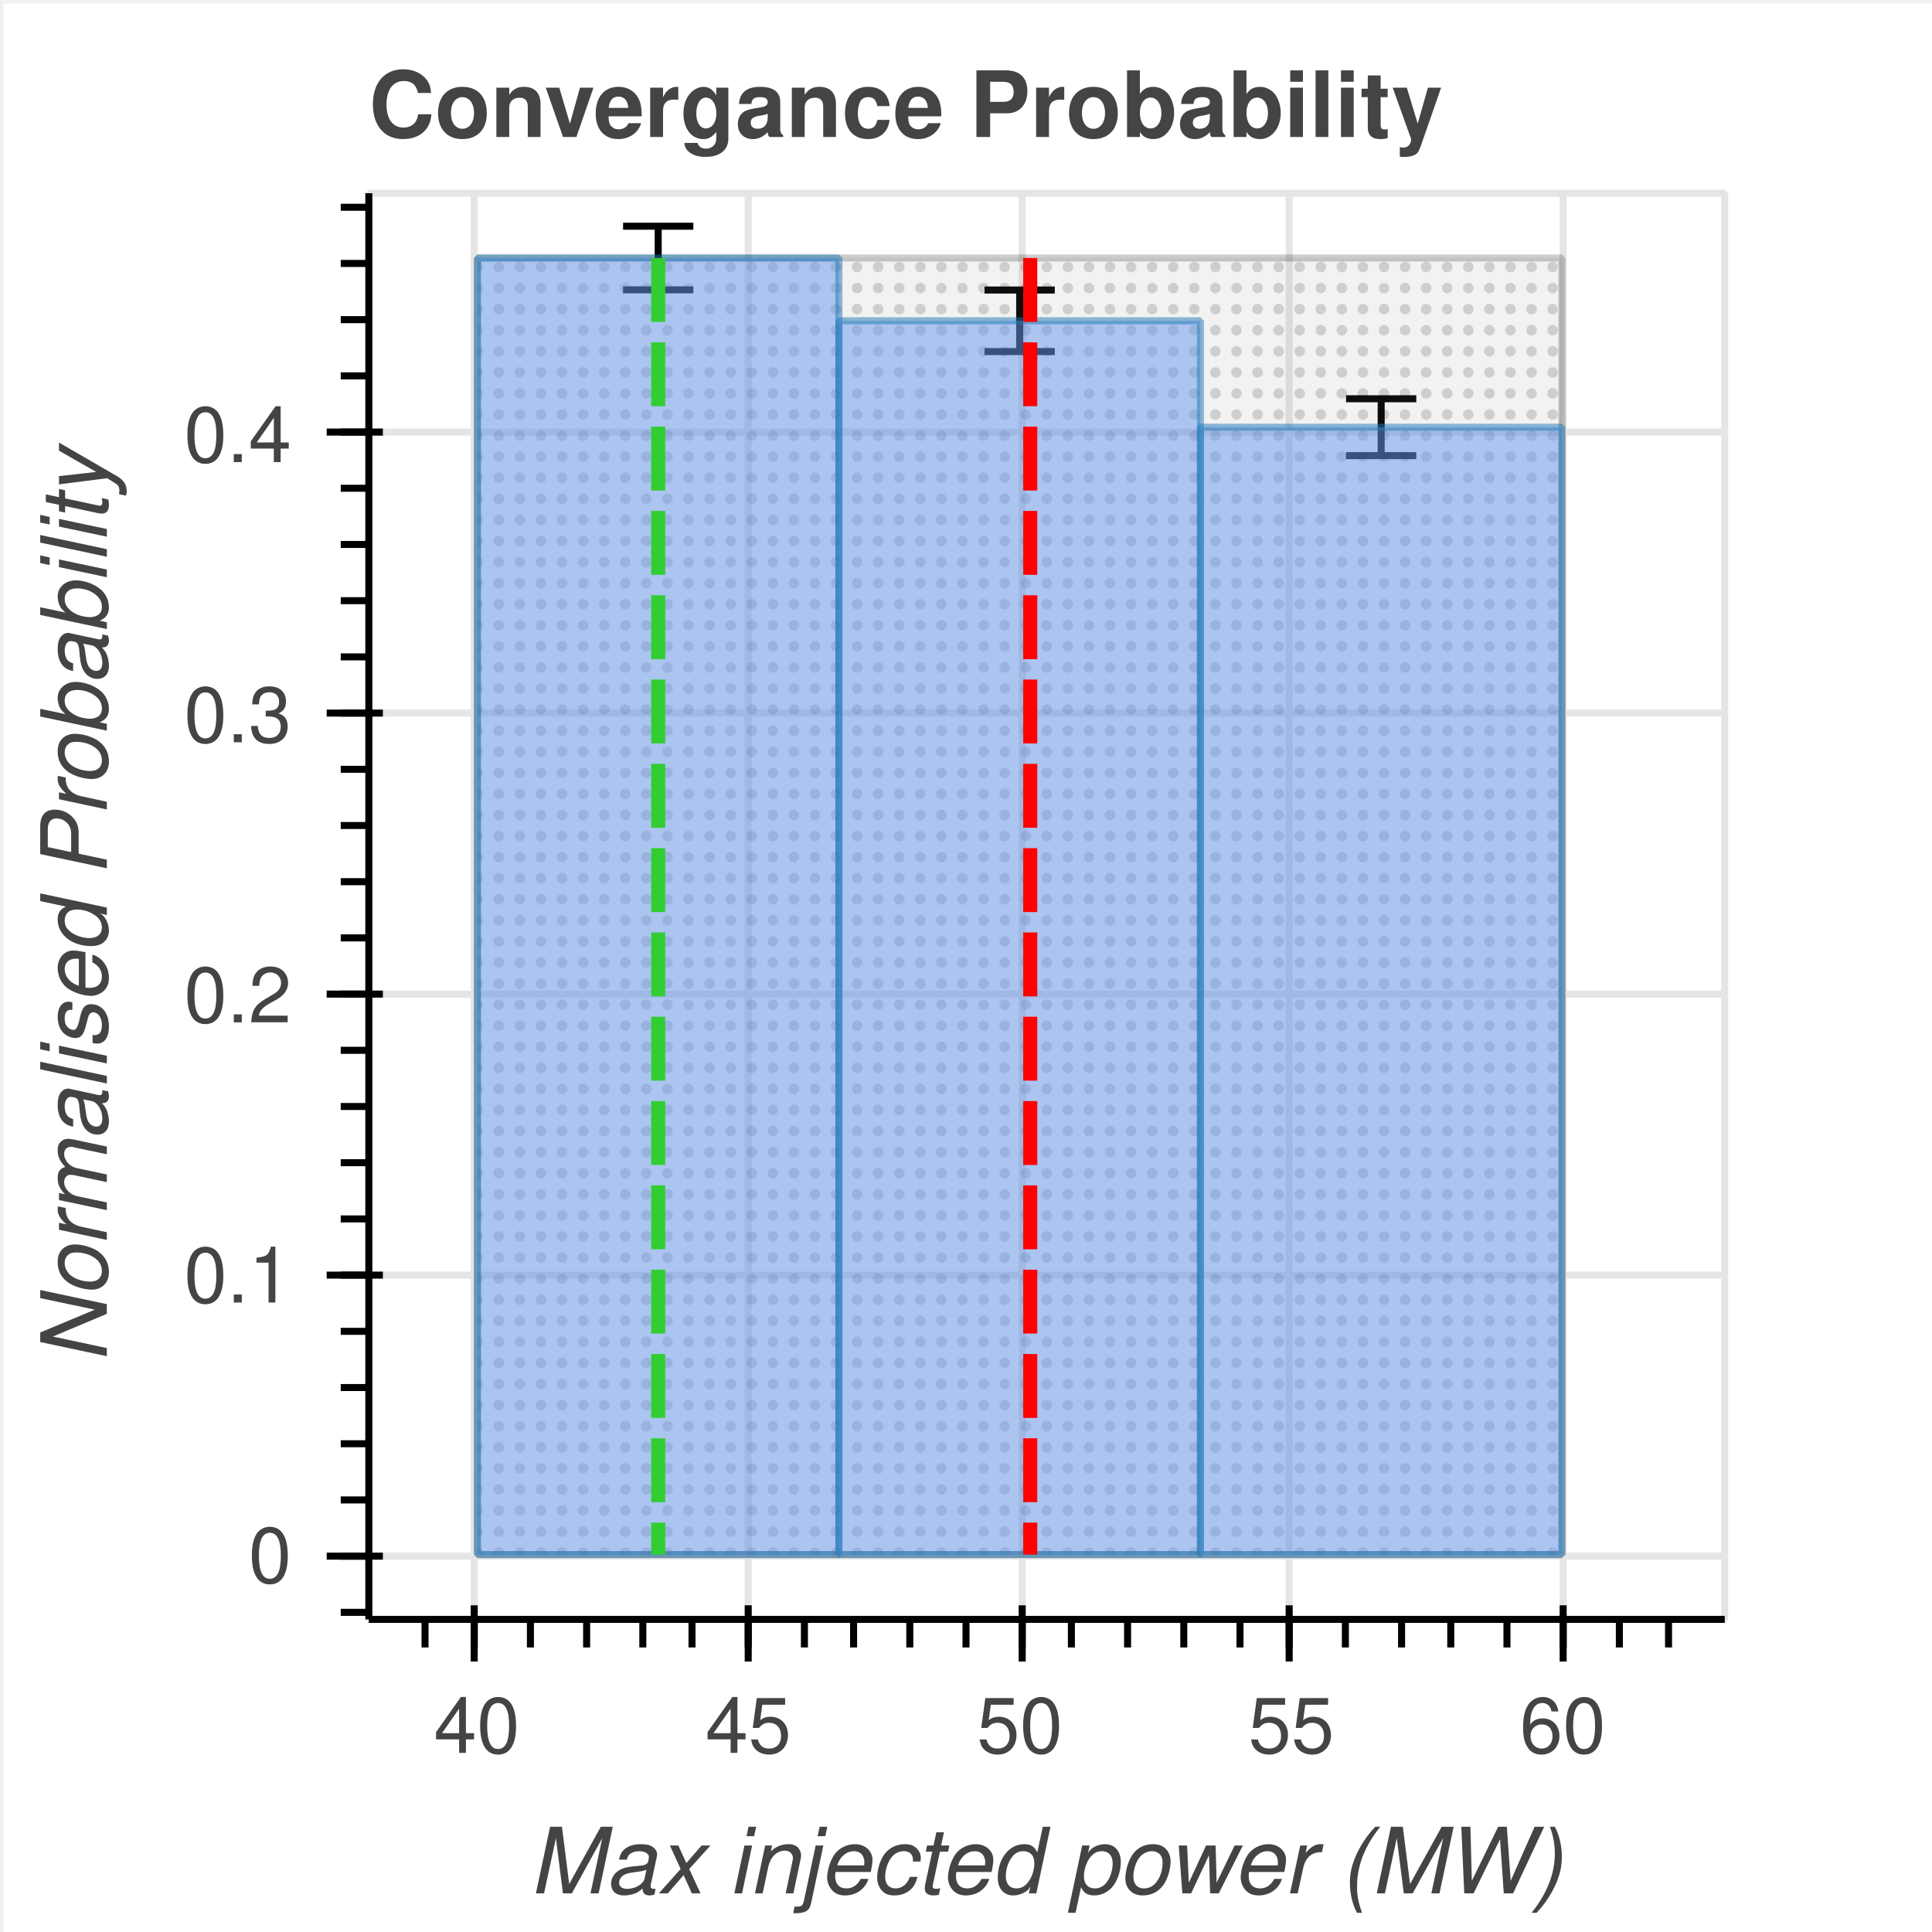
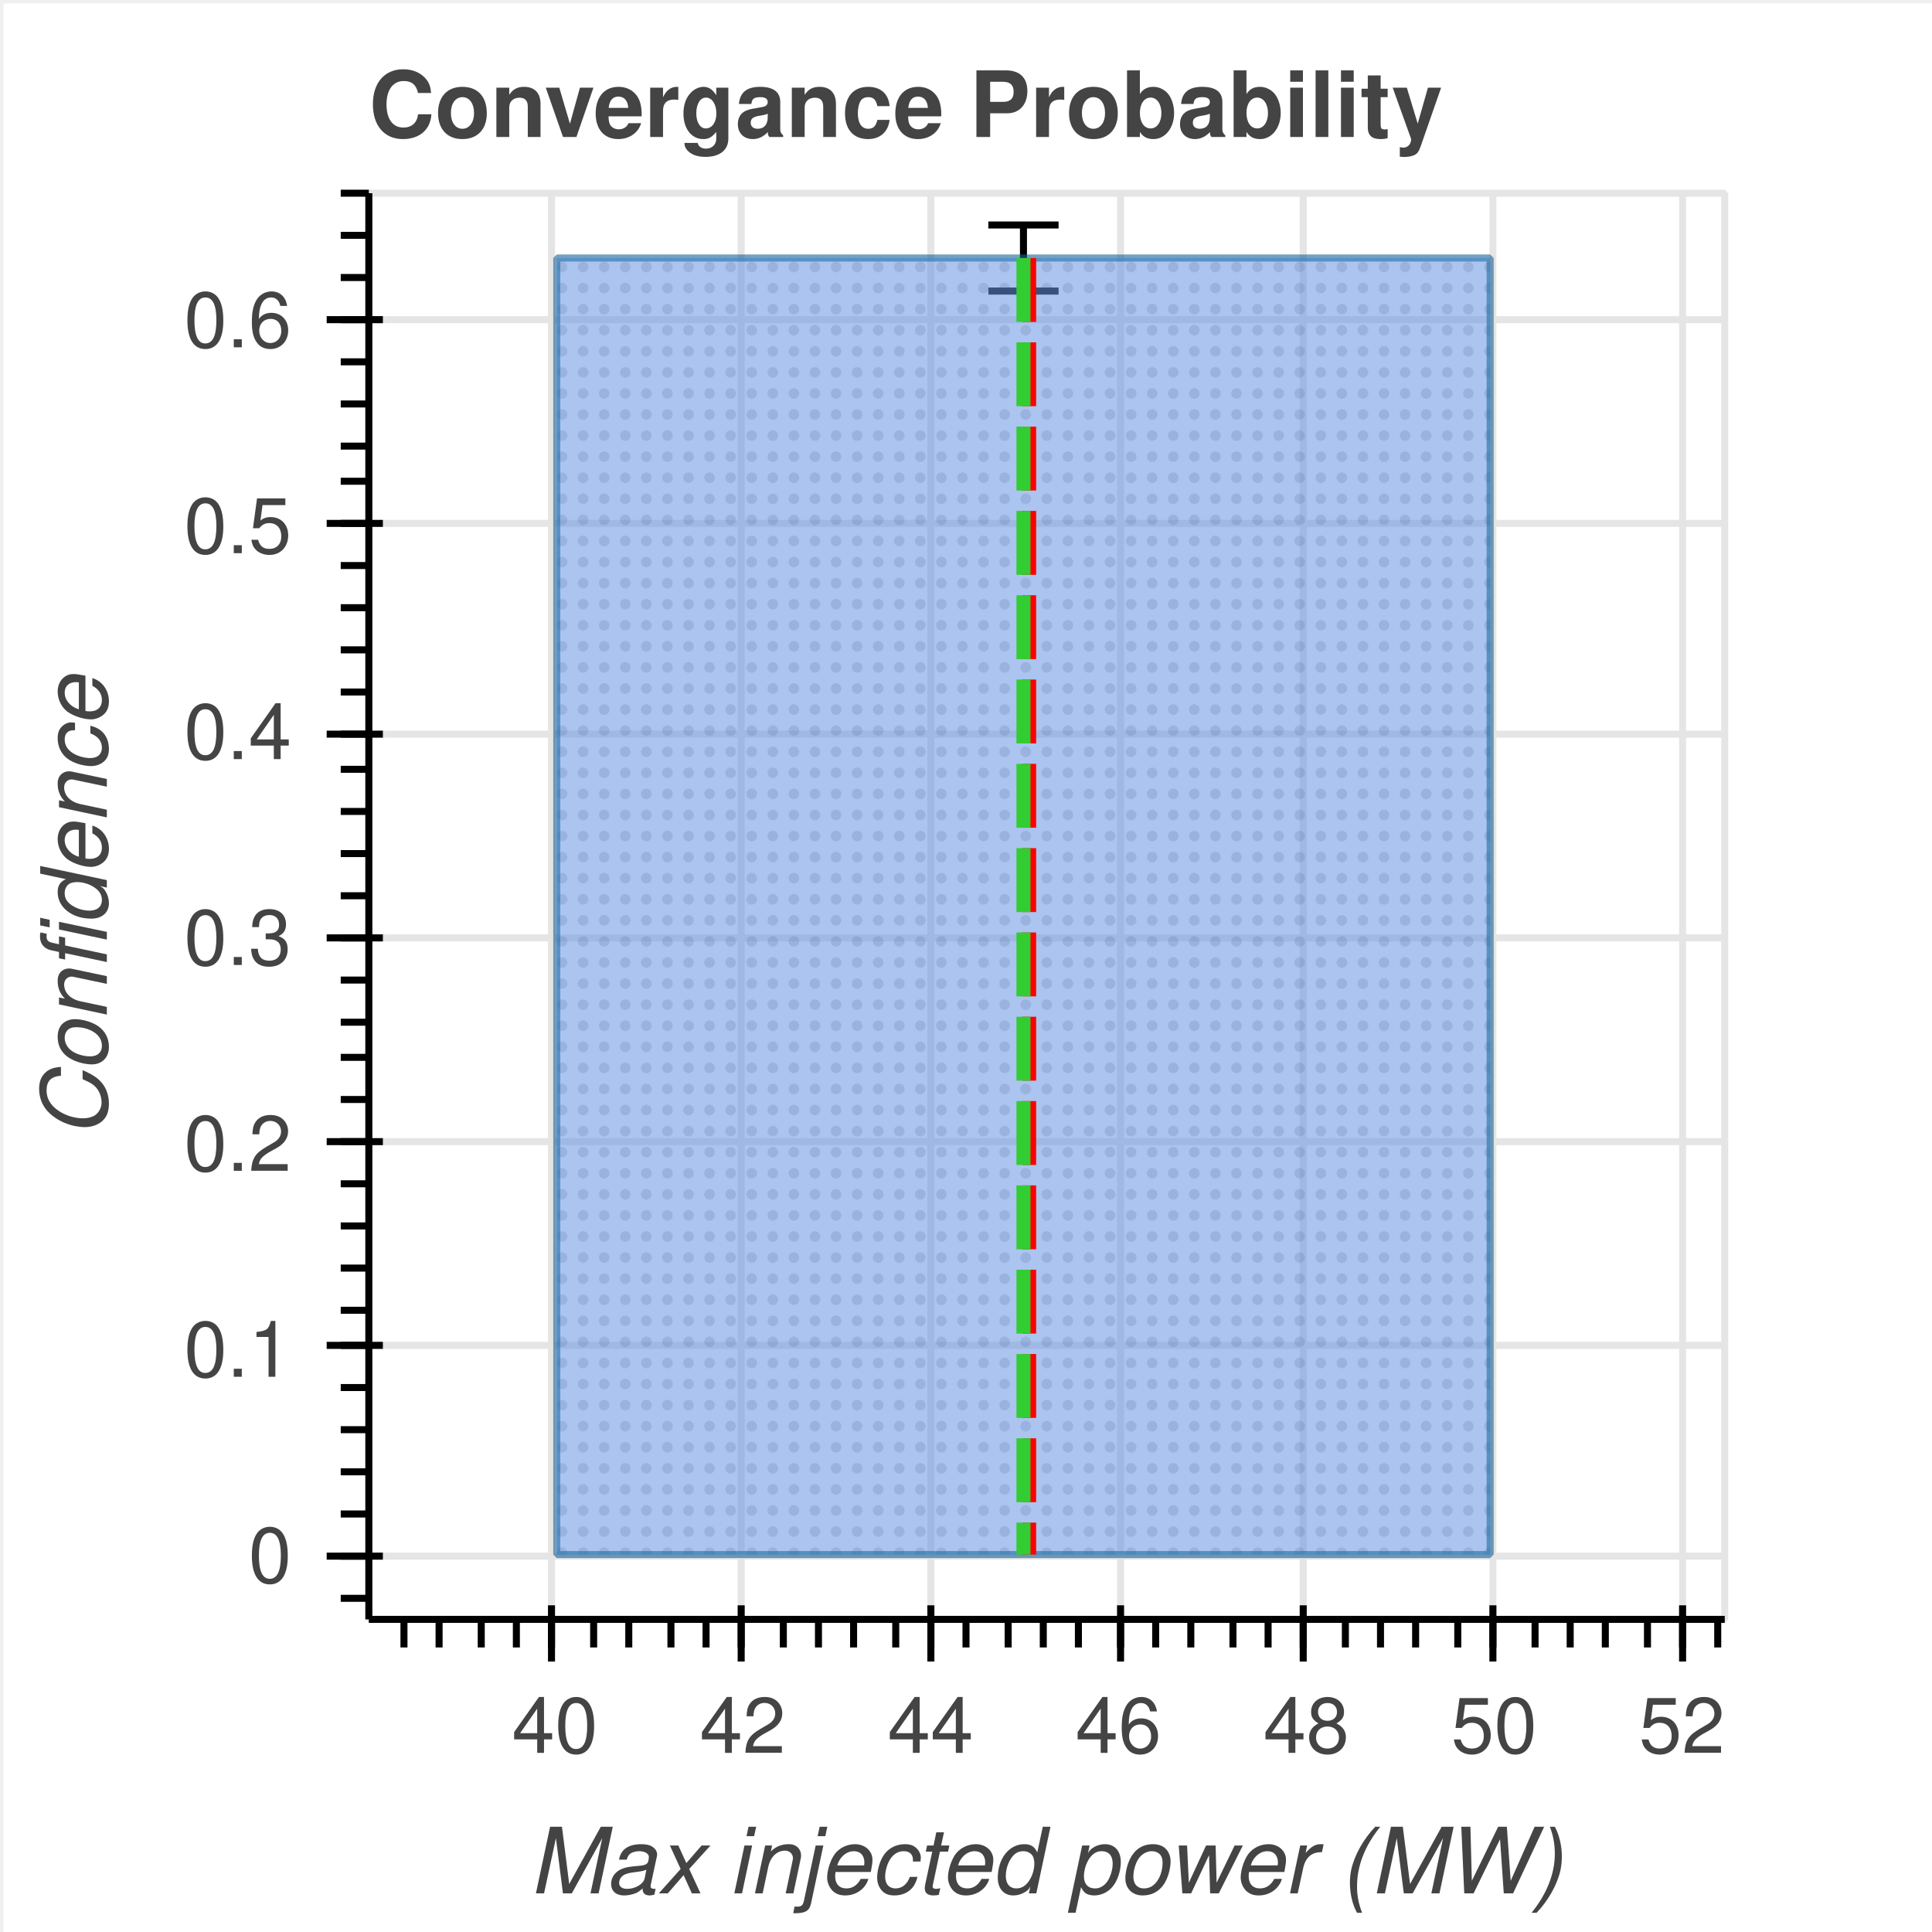
<svg xmlns="http://www.w3.org/2000/svg" version="1.1" width="275" height="275">
  <defs>
-     <clipPath id="JTsRKXRvcEJy">
+     <clipPath id="ZxBedHvTnndy">
      <path fill="none" stroke="none" d="M 52.5 27.5 L 245.5 27.5 L 245.5 230.5 L 52.5 230.5 L 52.5 27.5 Z" />
    </clipPath>
-     <clipPath id="DnUFAdSbgSEp">
+     <clipPath id="EftXaNURzCKk">
      <path fill="none" stroke="none" d="M 52.5 27.5 L 245.5 27.5 L 245.5 230.5 L 52.5 230.5 L 52.5 27.5 Z" />
    </clipPath>
-     <clipPath id="XreroeqPTNQt">
+     <clipPath id="kfaTZTdJOfGi">
      <path fill="none" stroke="none" d="M 52.5 27.5 L 245.5 27.5 L 245.5 230.5 L 52.5 230.5 L 52.5 27.5 Z" />
    </clipPath>
-     <clipPath id="rrDPANnbPRvE">
+     <clipPath id="BRoCsPESQlfi">
      <path fill="none" stroke="none" d="M 52.5 27.5 L 245.5 27.5 L 245.5 230.5 L 52.5 230.5 L 52.5 27.5 Z" />
    </clipPath>
-     <pattern id="FLIptoSaIvfl" width="3" height="3" patternUnits="userSpaceOnUse">
+     <pattern id="oTaAlEGuDEBa" width="3" height="3" patternUnits="userSpaceOnUse">
      <path fill="rgb(0,0,0)" stroke="none" paint-order="stroke" d="M 2.75 2 A 0.75 0.75 0 0 0 1.25 2 A 0.75 0.75 0 0 0 2.75 2" fill-opacity="0.149" />
    </pattern>
-     <clipPath id="dobmOWSZDIGr">
+     <clipPath id="QzzybCLcAPTZ">
      <path fill="none" stroke="none" d="M 52.5 27.5 L 245.5 27.5 L 245.5 230.5 L 52.5 230.5 L 52.5 27.5 Z" />
    </clipPath>
-     <clipPath id="udwhCQpMercN">
+     <clipPath id="kwGzCAVDsSaO">
      <path fill="none" stroke="none" d="M 52.5 27.5 L 245.5 27.5 L 245.5 230.5 L 52.5 230.5 L 52.5 27.5 Z" />
    </clipPath>
-     <clipPath id="JwzyCytGdUSx">
+     <clipPath id="WBuUiZbPpseJ">
      <path fill="none" stroke="none" d="M 52.5 27.5 L 245.5 27.5 L 245.5 230.5 L 52.5 230.5 L 52.5 27.5 Z" />
    </clipPath>
-     <clipPath id="ZDENmIsyxBua">
+     <clipPath id="rFdJxeGlnlxT">
      <path fill="none" stroke="none" d="M 52.5 27.5 L 245.5 27.5 L 245.5 230.5 L 52.5 230.5 L 52.5 27.5 Z" />
    </clipPath>
  </defs>
  <path fill="rgb(255,255,255)" stroke="none" paint-order="stroke" d="M 0.5 0.5 L 275.5 0.5 L 275.5 275.5 L 0.5 275.5 L 0.5 0.5 Z" fill-opacity="1" />
  <rect fill="#FFFFFF" stroke="none" x="52" y="27" width="193" height="203" transform="matrix(1, 0, 0, 1, 0.5, 0.5)" />
  <path fill="rgb(255,255,255)" stroke="none" paint-order="stroke" d="M 52.5 27.5 L 245.5 27.5 L 245.5 230.5 L 52.5 230.5 L 52.5 27.5 Z" fill-opacity="1" />
  <path fill="none" stroke="rgb(229,229,229)" paint-order="fill" d="M 52.5 27.5 L 245.5 27.5 L 245.5 230.5 L 52.5 230.5 L 52.5 27.5 Z" stroke-opacity="1" stroke-linejoin="bevel" stroke-miterlimit="10" />
-   <path fill="none" stroke="rgb(229,229,229)" paint-order="fill" d="M 67.5 230.5 L 67.5 27.5 M 106.5 230.5 L 106.5 27.5 M 145.5 230.5 L 145.5 27.5 M 183.5 230.5 L 183.5 27.5 M 222.5 230.5 L 222.5 27.5" stroke-opacity="1" stroke-linejoin="bevel" stroke-miterlimit="10" clip-path="url(#JTsRKXRvcEJy)" />
-   <path fill="none" stroke="rgb(229,229,229)" paint-order="fill" d="M 52.5 221.5 L 245.5 221.5 M 52.5 181.5 L 245.5 181.5 M 52.5 141.5 L 245.5 141.5 M 52.5 101.5 L 245.5 101.5 M 52.5 61.5 L 245.5 61.5" stroke-opacity="1" stroke-linejoin="bevel" stroke-miterlimit="10" clip-path="url(#DnUFAdSbgSEp)" />
-   <path fill="none" stroke="rgb(0,0,0)" paint-order="fill" d="M 93.688 32.2 L 93.688 41.255" stroke-opacity="1" stroke-linejoin="bevel" stroke-miterlimit="10" clip-path="url(#XreroeqPTNQt)" />
-   <path fill="none" stroke="rgb(0,0,0)" paint-order="fill" d="M 145.141 41.282 L 145.141 50.041" stroke-opacity="1" stroke-linejoin="bevel" stroke-miterlimit="10" clip-path="url(#XreroeqPTNQt)" />
-   <path fill="none" stroke="rgb(0,0,0)" paint-order="fill" d="M 196.594 56.762 L 196.594 64.858" stroke-opacity="1" stroke-linejoin="bevel" stroke-miterlimit="10" clip-path="url(#XreroeqPTNQt)" />
-   <path fill="none" stroke="rgb(0,0,0)" paint-order="fill" d="M 88.688 32.2 L 98.688 32.2" stroke-opacity="1" stroke-linejoin="bevel" stroke-miterlimit="10" clip-path="url(#XreroeqPTNQt)" />
-   <path fill="none" stroke="rgb(0,0,0)" paint-order="fill" d="M 140.141 41.282 L 150.141 41.282" stroke-opacity="1" stroke-linejoin="bevel" stroke-miterlimit="10" clip-path="url(#XreroeqPTNQt)" />
-   <path fill="none" stroke="rgb(0,0,0)" paint-order="fill" d="M 191.594 56.762 L 201.594 56.762" stroke-opacity="1" stroke-linejoin="bevel" stroke-miterlimit="10" clip-path="url(#XreroeqPTNQt)" />
-   <path fill="none" stroke="rgb(0,0,0)" paint-order="fill" d="M 98.688 41.255 L 88.688 41.255" stroke-opacity="1" stroke-linejoin="bevel" stroke-miterlimit="10" clip-path="url(#XreroeqPTNQt)" />
-   <path fill="none" stroke="rgb(0,0,0)" paint-order="fill" d="M 150.141 50.041 L 140.141 50.041" stroke-opacity="1" stroke-linejoin="bevel" stroke-miterlimit="10" clip-path="url(#XreroeqPTNQt)" />
-   <path fill="none" stroke="rgb(0,0,0)" paint-order="fill" d="M 201.594 64.858 L 191.594 64.858" stroke-opacity="1" stroke-linejoin="bevel" stroke-miterlimit="10" clip-path="url(#XreroeqPTNQt)" />
-   <path fill="rgb(128,128,128)" stroke="none" paint-order="stroke" d="M 67.962 36.727 L 222.321 36.727 L 222.321 221.273 L 67.962 221.273 L 67.962 36.727 Z" fill-opacity="0.102" clip-path="url(#rrDPANnbPRvE)" />
-   <path fill="url(#FLIptoSaIvfl)" stroke="rgb(0,0,0)" paint-order="fill" d="M 67.962 36.727 L 222.321 36.727 L 222.321 221.273 L 67.962 221.273 L 67.962 36.727 Z" clip-path="url(#rrDPANnbPRvE)" stroke-opacity="0.2" stroke-linejoin="bevel" stroke-miterlimit="10" />
-   <path fill="rgb(100,149,237)" stroke="rgb(31,119,180)" paint-order="fill" d="M 67.962 36.727 L 119.415 36.727 L 119.415 221.273 L 67.962 221.273 L 67.962 36.727 Z" fill-opacity="0.502" clip-path="url(#dobmOWSZDIGr)" stroke-opacity="0.502" stroke-linejoin="bevel" stroke-miterlimit="10" />
-   <path fill="rgb(100,149,237)" stroke="rgb(31,119,180)" paint-order="fill" d="M 119.415 45.662 L 170.868 45.662 L 170.868 221.273 L 119.415 221.273 L 119.415 45.662 Z" fill-opacity="0.502" clip-path="url(#dobmOWSZDIGr)" stroke-opacity="0.502" stroke-linejoin="bevel" stroke-miterlimit="10" />
-   <path fill="rgb(100,149,237)" stroke="rgb(31,119,180)" paint-order="fill" d="M 170.868 60.81 L 222.321 60.81 L 222.321 221.273 L 170.868 221.273 L 170.868 60.81 Z" fill-opacity="0.502" clip-path="url(#dobmOWSZDIGr)" stroke-opacity="0.502" stroke-linejoin="bevel" stroke-miterlimit="10" />
+   <path fill="none" stroke="rgb(229,229,229)" paint-order="fill" d="M 78.5 230.5 L 78.5 27.5 M 105.5 230.5 L 105.5 27.5 M 132.5 230.5 L 132.5 27.5 M 159.5 230.5 L 159.5 27.5 M 185.5 230.5 L 185.5 27.5 M 212.5 230.5 L 212.5 27.5 M 239.5 230.5 L 239.5 27.5" stroke-opacity="1" stroke-linejoin="bevel" stroke-miterlimit="10" clip-path="url(#ZxBedHvTnndy)" />
+   <path fill="none" stroke="rgb(229,229,229)" paint-order="fill" d="M 52.5 221.5 L 245.5 221.5 M 52.5 191.5 L 245.5 191.5 M 52.5 162.5 L 245.5 162.5 M 52.5 133.5 L 245.5 133.5 M 52.5 104.5 L 245.5 104.5 M 52.5 74.5 L 245.5 74.5 M 52.5 45.5 L 245.5 45.5" stroke-opacity="1" stroke-linejoin="bevel" stroke-miterlimit="10" clip-path="url(#EftXaNURzCKk)" />
+   <path fill="none" stroke="rgb(0,0,0)" paint-order="fill" d="M 145.679 32.025 L 145.679 41.43" stroke-opacity="1" stroke-linejoin="bevel" stroke-miterlimit="10" clip-path="url(#kfaTZTdJOfGi)" />
+   <path fill="none" stroke="rgb(0,0,0)" paint-order="fill" d="M 140.679 32.025 L 150.679 32.025" stroke-opacity="1" stroke-linejoin="bevel" stroke-miterlimit="10" clip-path="url(#kfaTZTdJOfGi)" />
+   <path fill="none" stroke="rgb(0,0,0)" paint-order="fill" d="M 150.679 41.43 L 140.679 41.43" stroke-opacity="1" stroke-linejoin="bevel" stroke-miterlimit="10" clip-path="url(#kfaTZTdJOfGi)" />
+   <path fill="rgb(128,128,128)" stroke="none" paint-order="stroke" d="M 79.249 36.727 L 212.108 36.727 L 212.108 221.273 L 79.249 221.273 L 79.249 36.727 Z" fill-opacity="0.102" clip-path="url(#BRoCsPESQlfi)" />
+   <path fill="url(#oTaAlEGuDEBa)" stroke="rgb(0,0,0)" paint-order="fill" d="M 79.249 36.727 L 212.108 36.727 L 212.108 221.273 L 79.249 221.273 L 79.249 36.727 Z" clip-path="url(#BRoCsPESQlfi)" stroke-opacity="0.2" stroke-linejoin="bevel" stroke-miterlimit="10" />
+   <path fill="rgb(100,149,237)" stroke="rgb(31,119,180)" paint-order="fill" d="M 79.249 36.727 L 212.108 36.727 L 212.108 221.273 L 79.249 221.273 L 79.249 36.727 Z" fill-opacity="0.502" clip-path="url(#QzzybCLcAPTZ)" stroke-opacity="0.502" stroke-linejoin="bevel" stroke-miterlimit="10" />
  <path fill="none" stroke="rgb(0,0,0)" paint-order="fill" d="M 52.5 230.5 L 245.5 230.5" stroke-opacity="1" stroke-linejoin="bevel" stroke-miterlimit="10" />
-   <path fill="none" stroke="rgb(0,0,0)" paint-order="fill" d="M 67.5 236.5 L 67.5 228.5 M 106.5 236.5 L 106.5 228.5 M 145.5 236.5 L 145.5 228.5 M 183.5 236.5 L 183.5 228.5 M 222.5 236.5 L 222.5 228.5" stroke-opacity="1" stroke-linejoin="bevel" stroke-miterlimit="10" />
-   <path fill="none" stroke="rgb(0,0,0)" paint-order="fill" d="M 60.5 234.5 L 60.5 230.5 M 67.5 234.5 L 67.5 230.5 M 75.5 234.5 L 75.5 230.5 M 83.5 234.5 L 83.5 230.5 M 91.5 234.5 L 91.5 230.5 M 98.5 234.5 L 98.5 230.5 M 106.5 234.5 L 106.5 230.5 M 114.5 234.5 L 114.5 230.5 M 121.5 234.5 L 121.5 230.5 M 129.5 234.5 L 129.5 230.5 M 137.5 234.5 L 137.5 230.5 M 145.5 234.5 L 145.5 230.5 M 152.5 234.5 L 152.5 230.5 M 160.5 234.5 L 160.5 230.5 M 168.5 234.5 L 168.5 230.5 M 176.5 234.5 L 176.5 230.5 M 183.5 234.5 L 183.5 230.5 M 191.5 234.5 L 191.5 230.5 M 199.5 234.5 L 199.5 230.5 M 206.5 234.5 L 206.5 230.5 M 214.5 234.5 L 214.5 230.5 M 222.5 234.5 L 222.5 230.5 M 230.5 234.5 L 230.5 230.5 M 237.5 234.5 L 237.5 230.5" stroke-opacity="1" stroke-linejoin="bevel" stroke-miterlimit="10" />
-   <text fill="rgb(68,68,68)" stroke="none" font-family="helvetica" font-size="11px" font-style="normal" font-weight="normal" text-decoration="normal" x="61.258" y="249" text-anchor="start" dominant-baseline="alphabetic" transform="matrix(1, 0, 0, 1, 0.5, 0.5)" fill-opacity="1">40</text>
-   <text fill="none" stroke="rgb(0,0,0)" font-family="helvetica" font-size="11px" font-style="normal" font-weight="normal" text-decoration="normal" x="61.258" y="249" text-anchor="start" dominant-baseline="alphabetic" transform="matrix(1, 0, 0, 1, 0.5, 0.5)" stroke-opacity="0" stroke-linejoin="bevel" stroke-miterlimit="10">40</text>
-   <text fill="rgb(68,68,68)" stroke="none" font-family="helvetica" font-size="11px" font-style="normal" font-weight="normal" text-decoration="normal" x="99.901" y="249" text-anchor="start" dominant-baseline="alphabetic" transform="matrix(1, 0, 0, 1, 0.5, 0.5)" fill-opacity="1">45</text>
-   <text fill="none" stroke="rgb(0,0,0)" font-family="helvetica" font-size="11px" font-style="normal" font-weight="normal" text-decoration="normal" x="99.901" y="249" text-anchor="start" dominant-baseline="alphabetic" transform="matrix(1, 0, 0, 1, 0.5, 0.5)" stroke-opacity="0" stroke-linejoin="bevel" stroke-miterlimit="10">45</text>
-   <text fill="rgb(68,68,68)" stroke="none" font-family="helvetica" font-size="11px" font-style="normal" font-weight="normal" text-decoration="normal" x="138.545" y="249" text-anchor="start" dominant-baseline="alphabetic" transform="matrix(1, 0, 0, 1, 0.5, 0.5)" fill-opacity="1">50</text>
-   <text fill="none" stroke="rgb(0,0,0)" font-family="helvetica" font-size="11px" font-style="normal" font-weight="normal" text-decoration="normal" x="138.545" y="249" text-anchor="start" dominant-baseline="alphabetic" transform="matrix(1, 0, 0, 1, 0.5, 0.5)" stroke-opacity="0" stroke-linejoin="bevel" stroke-miterlimit="10">50</text>
-   <text fill="rgb(68,68,68)" stroke="none" font-family="helvetica" font-size="11px" font-style="normal" font-weight="normal" text-decoration="normal" x="177.188" y="249" text-anchor="start" dominant-baseline="alphabetic" transform="matrix(1, 0, 0, 1, 0.5, 0.5)" fill-opacity="1">55</text>
-   <text fill="none" stroke="rgb(0,0,0)" font-family="helvetica" font-size="11px" font-style="normal" font-weight="normal" text-decoration="normal" x="177.188" y="249" text-anchor="start" dominant-baseline="alphabetic" transform="matrix(1, 0, 0, 1, 0.5, 0.5)" stroke-opacity="0" stroke-linejoin="bevel" stroke-miterlimit="10">55</text>
-   <text fill="rgb(68,68,68)" stroke="none" font-family="helvetica" font-size="11px" font-style="normal" font-weight="normal" text-decoration="normal" x="215.831" y="249" text-anchor="start" dominant-baseline="alphabetic" transform="matrix(1, 0, 0, 1, 0.5, 0.5)" fill-opacity="1">60</text>
-   <text fill="none" stroke="rgb(0,0,0)" font-family="helvetica" font-size="11px" font-style="normal" font-weight="normal" text-decoration="normal" x="215.831" y="249" text-anchor="start" dominant-baseline="alphabetic" transform="matrix(1, 0, 0, 1, 0.5, 0.5)" stroke-opacity="0" stroke-linejoin="bevel" stroke-miterlimit="10">60</text>
+   <path fill="none" stroke="rgb(0,0,0)" paint-order="fill" d="M 78.5 236.5 L 78.5 228.5 M 105.5 236.5 L 105.5 228.5 M 132.5 236.5 L 132.5 228.5 M 159.5 236.5 L 159.5 228.5 M 185.5 236.5 L 185.5 228.5 M 212.5 236.5 L 212.5 228.5 M 239.5 236.5 L 239.5 228.5" stroke-opacity="1" stroke-linejoin="bevel" stroke-miterlimit="10" />
+   <path fill="none" stroke="rgb(0,0,0)" paint-order="fill" d="M 73.5 234.5 L 73.5 230.5 M 68.5 234.5 L 68.5 230.5 M 62.5 234.5 L 62.5 230.5 M 57.5 234.5 L 57.5 230.5 M 78.5 234.5 L 78.5 230.5 M 84.5 234.5 L 84.5 230.5 M 89.5 234.5 L 89.5 230.5 M 95.5 234.5 L 95.5 230.5 M 100.5 234.5 L 100.5 230.5 M 105.5 234.5 L 105.5 230.5 M 111.5 234.5 L 111.5 230.5 M 116.5 234.5 L 116.5 230.5 M 121.5 234.5 L 121.5 230.5 M 127.5 234.5 L 127.5 230.5 M 132.5 234.5 L 132.5 230.5 M 137.5 234.5 L 137.5 230.5 M 143.5 234.5 L 143.5 230.5 M 148.5 234.5 L 148.5 230.5 M 153.5 234.5 L 153.5 230.5 M 159.5 234.5 L 159.5 230.5 M 164.5 234.5 L 164.5 230.5 M 169.5 234.5 L 169.5 230.5 M 175.5 234.5 L 175.5 230.5 M 180.5 234.5 L 180.5 230.5 M 185.5 234.5 L 185.5 230.5 M 191.5 234.5 L 191.5 230.5 M 196.5 234.5 L 196.5 230.5 M 201.5 234.5 L 201.5 230.5 M 207.5 234.5 L 207.5 230.5 M 212.5 234.5 L 212.5 230.5 M 218.5 234.5 L 218.5 230.5 M 223.5 234.5 L 223.5 230.5 M 228.5 234.5 L 228.5 230.5 M 234.5 234.5 L 234.5 230.5 M 239.5 234.5 L 239.5 230.5 M 244.5 234.5 L 244.5 230.5" stroke-opacity="1" stroke-linejoin="bevel" stroke-miterlimit="10" />
+   <text fill="rgb(68,68,68)" stroke="none" font-family="helvetica" font-size="11px" font-style="normal" font-weight="normal" text-decoration="normal" x="72.371" y="249" text-anchor="start" dominant-baseline="alphabetic" transform="matrix(1, 0, 0, 1, 0.5, 0.5)" fill-opacity="1">40</text>
+   <text fill="none" stroke="rgb(0,0,0)" font-family="helvetica" font-size="11px" font-style="normal" font-weight="normal" text-decoration="normal" x="72.371" y="249" text-anchor="start" dominant-baseline="alphabetic" transform="matrix(1, 0, 0, 1, 0.5, 0.5)" stroke-opacity="0" stroke-linejoin="bevel" stroke-miterlimit="10">40</text>
+   <text fill="rgb(68,68,68)" stroke="none" font-family="helvetica" font-size="11px" font-style="normal" font-weight="normal" text-decoration="normal" x="99.107" y="249" text-anchor="start" dominant-baseline="alphabetic" transform="matrix(1, 0, 0, 1, 0.5, 0.5)" fill-opacity="1">42</text>
+   <text fill="none" stroke="rgb(0,0,0)" font-family="helvetica" font-size="11px" font-style="normal" font-weight="normal" text-decoration="normal" x="99.107" y="249" text-anchor="start" dominant-baseline="alphabetic" transform="matrix(1, 0, 0, 1, 0.5, 0.5)" stroke-opacity="0" stroke-linejoin="bevel" stroke-miterlimit="10">42</text>
+   <text fill="rgb(68,68,68)" stroke="none" font-family="helvetica" font-size="11px" font-style="normal" font-weight="normal" text-decoration="normal" x="125.844" y="249" text-anchor="start" dominant-baseline="alphabetic" transform="matrix(1, 0, 0, 1, 0.5, 0.5)" fill-opacity="1">44</text>
+   <text fill="none" stroke="rgb(0,0,0)" font-family="helvetica" font-size="11px" font-style="normal" font-weight="normal" text-decoration="normal" x="125.844" y="249" text-anchor="start" dominant-baseline="alphabetic" transform="matrix(1, 0, 0, 1, 0.5, 0.5)" stroke-opacity="0" stroke-linejoin="bevel" stroke-miterlimit="10">44</text>
+   <text fill="rgb(68,68,68)" stroke="none" font-family="helvetica" font-size="11px" font-style="normal" font-weight="normal" text-decoration="normal" x="152.58" y="249" text-anchor="start" dominant-baseline="alphabetic" transform="matrix(1, 0, 0, 1, 0.5, 0.5)" fill-opacity="1">46</text>
+   <text fill="none" stroke="rgb(0,0,0)" font-family="helvetica" font-size="11px" font-style="normal" font-weight="normal" text-decoration="normal" x="152.58" y="249" text-anchor="start" dominant-baseline="alphabetic" transform="matrix(1, 0, 0, 1, 0.5, 0.5)" stroke-opacity="0" stroke-linejoin="bevel" stroke-miterlimit="10">46</text>
+   <text fill="rgb(68,68,68)" stroke="none" font-family="helvetica" font-size="11px" font-style="normal" font-weight="normal" text-decoration="normal" x="179.316" y="249" text-anchor="start" dominant-baseline="alphabetic" transform="matrix(1, 0, 0, 1, 0.5, 0.5)" fill-opacity="1">48</text>
+   <text fill="none" stroke="rgb(0,0,0)" font-family="helvetica" font-size="11px" font-style="normal" font-weight="normal" text-decoration="normal" x="179.316" y="249" text-anchor="start" dominant-baseline="alphabetic" transform="matrix(1, 0, 0, 1, 0.5, 0.5)" stroke-opacity="0" stroke-linejoin="bevel" stroke-miterlimit="10">48</text>
+   <text fill="rgb(68,68,68)" stroke="none" font-family="helvetica" font-size="11px" font-style="normal" font-weight="normal" text-decoration="normal" x="206.052" y="249" text-anchor="start" dominant-baseline="alphabetic" transform="matrix(1, 0, 0, 1, 0.5, 0.5)" fill-opacity="1">50</text>
+   <text fill="none" stroke="rgb(0,0,0)" font-family="helvetica" font-size="11px" font-style="normal" font-weight="normal" text-decoration="normal" x="206.052" y="249" text-anchor="start" dominant-baseline="alphabetic" transform="matrix(1, 0, 0, 1, 0.5, 0.5)" stroke-opacity="0" stroke-linejoin="bevel" stroke-miterlimit="10">50</text>
+   <text fill="rgb(68,68,68)" stroke="none" font-family="helvetica" font-size="11px" font-style="normal" font-weight="normal" text-decoration="normal" x="232.789" y="249" text-anchor="start" dominant-baseline="alphabetic" transform="matrix(1, 0, 0, 1, 0.5, 0.5)" fill-opacity="1">52</text>
+   <text fill="none" stroke="rgb(0,0,0)" font-family="helvetica" font-size="11px" font-style="normal" font-weight="normal" text-decoration="normal" x="232.789" y="249" text-anchor="start" dominant-baseline="alphabetic" transform="matrix(1, 0, 0, 1, 0.5, 0.5)" stroke-opacity="0" stroke-linejoin="bevel" stroke-miterlimit="10">52</text>
  <text fill="rgb(68,68,68)" stroke="none" font-family="helvetica" font-size="13px" font-style="italic" font-weight="normal" text-decoration="normal" x="74.816" y="269" text-anchor="start" dominant-baseline="alphabetic" transform="matrix(1, 0, 0, 1, 0.5, 0.5)" fill-opacity="1">Max injected power (MW)</text>
  <text fill="none" stroke="rgb(0,0,0)" font-family="helvetica" font-size="13px" font-style="italic" font-weight="normal" text-decoration="normal" x="74.816" y="269" text-anchor="start" dominant-baseline="alphabetic" transform="matrix(1, 0, 0, 1, 0.5, 0.5)" stroke-opacity="0" stroke-linejoin="bevel" stroke-miterlimit="10">Max injected power (MW)</text>
  <path fill="none" stroke="rgb(0,0,0)" paint-order="fill" d="M 52.5 230.5 L 52.5 27.5" stroke-opacity="1" stroke-linejoin="bevel" stroke-miterlimit="10" />
-   <path fill="none" stroke="rgb(0,0,0)" paint-order="fill" d="M 46.5 221.5 L 54.5 221.5 M 46.5 181.5 L 54.5 181.5 M 46.5 141.5 L 54.5 141.5 M 46.5 101.5 L 54.5 101.5 M 46.5 61.5 L 54.5 61.5" stroke-opacity="1" stroke-linejoin="bevel" stroke-miterlimit="10" />
-   <path fill="none" stroke="rgb(0,0,0)" paint-order="fill" d="M 48.5 229.5 L 52.5 229.5 M 48.5 221.5 L 52.5 221.5 M 48.5 213.5 L 52.5 213.5 M 48.5 205.5 L 52.5 205.5 M 48.5 197.5 L 52.5 197.5 M 48.5 189.5 L 52.5 189.5 M 48.5 181.5 L 52.5 181.5 M 48.5 173.5 L 52.5 173.5 M 48.5 165.5 L 52.5 165.5 M 48.5 157.5 L 52.5 157.5 M 48.5 149.5 L 52.5 149.5 M 48.5 141.5 L 52.5 141.5 M 48.5 133.5 L 52.5 133.5 M 48.5 125.5 L 52.5 125.5 M 48.5 117.5 L 52.5 117.5 M 48.5 109.5 L 52.5 109.5 M 48.5 101.5 L 52.5 101.5 M 48.5 93.5 L 52.5 93.5 M 48.5 85.5 L 52.5 85.5 M 48.5 77.5 L 52.5 77.5 M 48.5 69.5 L 52.5 69.5 M 48.5 61.5 L 52.5 61.5 M 48.5 53.5 L 52.5 53.5 M 48.5 45.5 L 52.5 45.5 M 48.5 37.5 L 52.5 37.5 M 48.5 29.5 L 52.5 29.5" stroke-opacity="1" stroke-linejoin="bevel" stroke-miterlimit="10" />
+   <path fill="none" stroke="rgb(0,0,0)" paint-order="fill" d="M 46.5 221.5 L 54.5 221.5 M 46.5 191.5 L 54.5 191.5 M 46.5 162.5 L 54.5 162.5 M 46.5 133.5 L 54.5 133.5 M 46.5 104.5 L 54.5 104.5 M 46.5 74.5 L 54.5 74.5 M 46.5 45.5 L 54.5 45.5" stroke-opacity="1" stroke-linejoin="bevel" stroke-miterlimit="10" />
+   <path fill="none" stroke="rgb(0,0,0)" paint-order="fill" d="M 48.5 227.5 L 52.5 227.5 M 48.5 221.5 L 52.5 221.5 M 48.5 215.5 L 52.5 215.5 M 48.5 209.5 L 52.5 209.5 M 48.5 203.5 L 52.5 203.5 M 48.5 197.5 L 52.5 197.5 M 48.5 191.5 L 52.5 191.5 M 48.5 186.5 L 52.5 186.5 M 48.5 180.5 L 52.5 180.5 M 48.5 174.5 L 52.5 174.5 M 48.5 168.5 L 52.5 168.5 M 48.5 162.5 L 52.5 162.5 M 48.5 156.5 L 52.5 156.5 M 48.5 150.5 L 52.5 150.5 M 48.5 145.5 L 52.5 145.5 M 48.5 139.5 L 52.5 139.5 M 48.5 133.5 L 52.5 133.5 M 48.5 127.5 L 52.5 127.5 M 48.5 121.5 L 52.5 121.5 M 48.5 115.5 L 52.5 115.5 M 48.5 109.5 L 52.5 109.5 M 48.5 104.5 L 52.5 104.5 M 48.5 98.5 L 52.5 98.5 M 48.5 92.5 L 52.5 92.5 M 48.5 86.5 L 52.5 86.5 M 48.5 80.5 L 52.5 80.5 M 48.5 74.5 L 52.5 74.5 M 48.5 68.5 L 52.5 68.5 M 48.5 63.5 L 52.5 63.5 M 48.5 57.5 L 52.5 57.5 M 48.5 51.5 L 52.5 51.5 M 48.5 45.5 L 52.5 45.5 M 48.5 39.5 L 52.5 39.5 M 48.5 33.5 L 52.5 33.5 M 48.5 27.5 L 52.5 27.5" stroke-opacity="1" stroke-linejoin="bevel" stroke-miterlimit="10" />
  <text fill="rgb(68,68,68)" stroke="none" font-family="helvetica" font-size="11px" font-style="normal" font-weight="normal" text-decoration="normal" x="34.882" y="224.773" text-anchor="start" dominant-baseline="alphabetic" transform="matrix(1, 0, 0, 1, 0.5, 0.5)" fill-opacity="1">0</text>
  <text fill="none" stroke="rgb(0,0,0)" font-family="helvetica" font-size="11px" font-style="normal" font-weight="normal" text-decoration="normal" x="34.882" y="224.773" text-anchor="start" dominant-baseline="alphabetic" transform="matrix(1, 0, 0, 1, 0.5, 0.5)" stroke-opacity="0" stroke-linejoin="bevel" stroke-miterlimit="10">0</text>
-   <text fill="rgb(68,68,68)" stroke="none" font-family="helvetica" font-size="11px" font-style="normal" font-weight="normal" text-decoration="normal" x="25.708" y="184.898" text-anchor="start" dominant-baseline="alphabetic" transform="matrix(1, 0, 0, 1, 0.5, 0.5)" fill-opacity="1">0.1</text>
-   <text fill="none" stroke="rgb(0,0,0)" font-family="helvetica" font-size="11px" font-style="normal" font-weight="normal" text-decoration="normal" x="25.708" y="184.898" text-anchor="start" dominant-baseline="alphabetic" transform="matrix(1, 0, 0, 1, 0.5, 0.5)" stroke-opacity="0" stroke-linejoin="bevel" stroke-miterlimit="10">0.1</text>
-   <text fill="rgb(68,68,68)" stroke="none" font-family="helvetica" font-size="11px" font-style="normal" font-weight="normal" text-decoration="normal" x="25.708" y="145.023" text-anchor="start" dominant-baseline="alphabetic" transform="matrix(1, 0, 0, 1, 0.5, 0.5)" fill-opacity="1">0.2</text>
-   <text fill="none" stroke="rgb(0,0,0)" font-family="helvetica" font-size="11px" font-style="normal" font-weight="normal" text-decoration="normal" x="25.708" y="145.023" text-anchor="start" dominant-baseline="alphabetic" transform="matrix(1, 0, 0, 1, 0.5, 0.5)" stroke-opacity="0" stroke-linejoin="bevel" stroke-miterlimit="10">0.2</text>
-   <text fill="rgb(68,68,68)" stroke="none" font-family="helvetica" font-size="11px" font-style="normal" font-weight="normal" text-decoration="normal" x="25.708" y="105.149" text-anchor="start" dominant-baseline="alphabetic" transform="matrix(1, 0, 0, 1, 0.5, 0.5)" fill-opacity="1">0.3</text>
-   <text fill="none" stroke="rgb(0,0,0)" font-family="helvetica" font-size="11px" font-style="normal" font-weight="normal" text-decoration="normal" x="25.708" y="105.149" text-anchor="start" dominant-baseline="alphabetic" transform="matrix(1, 0, 0, 1, 0.5, 0.5)" stroke-opacity="0" stroke-linejoin="bevel" stroke-miterlimit="10">0.3</text>
-   <text fill="rgb(68,68,68)" stroke="none" font-family="helvetica" font-size="11px" font-style="normal" font-weight="normal" text-decoration="normal" x="25.708" y="65.274" text-anchor="start" dominant-baseline="alphabetic" transform="matrix(1, 0, 0, 1, 0.5, 0.5)" fill-opacity="1">0.4</text>
-   <text fill="none" stroke="rgb(0,0,0)" font-family="helvetica" font-size="11px" font-style="normal" font-weight="normal" text-decoration="normal" x="25.708" y="65.274" text-anchor="start" dominant-baseline="alphabetic" transform="matrix(1, 0, 0, 1, 0.5, 0.5)" stroke-opacity="0" stroke-linejoin="bevel" stroke-miterlimit="10">0.4</text>
-   <text fill="rgb(68,68,68)" stroke="none" font-family="helvetica" font-size="13px" font-style="italic" font-weight="normal" text-decoration="normal" x="-47.317" y="125.5" text-anchor="start" dominant-baseline="alphabetic" transform="matrix(6.123233995736766e-17, -1, 1, 6.123233995736766e-17, -110.2915, 146.7085)" fill-opacity="1">Normalised Probability</text>
-   <text fill="none" stroke="rgb(0,0,0)" font-family="helvetica" font-size="13px" font-style="italic" font-weight="normal" text-decoration="normal" x="-47.317" y="125.5" text-anchor="start" dominant-baseline="alphabetic" transform="matrix(6.123233995736766e-17, -1, 1, 6.123233995736766e-17, -110.2915, 146.7085)" stroke-opacity="0" stroke-linejoin="bevel" stroke-miterlimit="10">Normalised Probability</text>
-   <path fill="rgb(255,249,186)" stroke="rgb(255,0,0)" paint-order="fill" d="M 146.644 36.727 L 146.644 36.727 L 146.644 221.273 L 146.644 221.273 L 146.644 36.727 Z" fill-opacity="0.4" clip-path="url(#udwhCQpMercN)" stroke-opacity="1" stroke-linejoin="bevel" stroke-miterlimit="10" stroke-width="2" stroke-dasharray="6" />
-   <path fill="rgb(255,249,186)" stroke="rgb(50,205,50)" paint-order="fill" d="M 93.688 36.727 L 93.688 36.727 L 93.688 221.273 L 93.688 221.273 L 93.688 36.727 Z" fill-opacity="0.4" clip-path="url(#JwzyCytGdUSx)" stroke-opacity="1" stroke-linejoin="bevel" stroke-miterlimit="10" stroke-width="2" stroke-dasharray="6" />
+   <text fill="rgb(68,68,68)" stroke="none" font-family="helvetica" font-size="11px" font-style="normal" font-weight="normal" text-decoration="normal" x="25.708" y="195.466" text-anchor="start" dominant-baseline="alphabetic" transform="matrix(1, 0, 0, 1, 0.5, 0.5)" fill-opacity="1">0.1</text>
+   <text fill="none" stroke="rgb(0,0,0)" font-family="helvetica" font-size="11px" font-style="normal" font-weight="normal" text-decoration="normal" x="25.708" y="195.466" text-anchor="start" dominant-baseline="alphabetic" transform="matrix(1, 0, 0, 1, 0.5, 0.5)" stroke-opacity="0" stroke-linejoin="bevel" stroke-miterlimit="10">0.1</text>
+   <text fill="rgb(68,68,68)" stroke="none" font-family="helvetica" font-size="11px" font-style="normal" font-weight="normal" text-decoration="normal" x="25.708" y="166.159" text-anchor="start" dominant-baseline="alphabetic" transform="matrix(1, 0, 0, 1, 0.5, 0.5)" fill-opacity="1">0.2</text>
+   <text fill="none" stroke="rgb(0,0,0)" font-family="helvetica" font-size="11px" font-style="normal" font-weight="normal" text-decoration="normal" x="25.708" y="166.159" text-anchor="start" dominant-baseline="alphabetic" transform="matrix(1, 0, 0, 1, 0.5, 0.5)" stroke-opacity="0" stroke-linejoin="bevel" stroke-miterlimit="10">0.2</text>
+   <text fill="rgb(68,68,68)" stroke="none" font-family="helvetica" font-size="11px" font-style="normal" font-weight="normal" text-decoration="normal" x="25.708" y="136.853" text-anchor="start" dominant-baseline="alphabetic" transform="matrix(1, 0, 0, 1, 0.5, 0.5)" fill-opacity="1">0.3</text>
+   <text fill="none" stroke="rgb(0,0,0)" font-family="helvetica" font-size="11px" font-style="normal" font-weight="normal" text-decoration="normal" x="25.708" y="136.853" text-anchor="start" dominant-baseline="alphabetic" transform="matrix(1, 0, 0, 1, 0.5, 0.5)" stroke-opacity="0" stroke-linejoin="bevel" stroke-miterlimit="10">0.3</text>
+   <text fill="rgb(68,68,68)" stroke="none" font-family="helvetica" font-size="11px" font-style="normal" font-weight="normal" text-decoration="normal" x="25.708" y="107.546" text-anchor="start" dominant-baseline="alphabetic" transform="matrix(1, 0, 0, 1, 0.5, 0.5)" fill-opacity="1">0.4</text>
+   <text fill="none" stroke="rgb(0,0,0)" font-family="helvetica" font-size="11px" font-style="normal" font-weight="normal" text-decoration="normal" x="25.708" y="107.546" text-anchor="start" dominant-baseline="alphabetic" transform="matrix(1, 0, 0, 1, 0.5, 0.5)" stroke-opacity="0" stroke-linejoin="bevel" stroke-miterlimit="10">0.4</text>
+   <text fill="rgb(68,68,68)" stroke="none" font-family="helvetica" font-size="11px" font-style="normal" font-weight="normal" text-decoration="normal" x="25.708" y="78.239" text-anchor="start" dominant-baseline="alphabetic" transform="matrix(1, 0, 0, 1, 0.5, 0.5)" fill-opacity="1">0.5</text>
+   <text fill="none" stroke="rgb(0,0,0)" font-family="helvetica" font-size="11px" font-style="normal" font-weight="normal" text-decoration="normal" x="25.708" y="78.239" text-anchor="start" dominant-baseline="alphabetic" transform="matrix(1, 0, 0, 1, 0.5, 0.5)" stroke-opacity="0" stroke-linejoin="bevel" stroke-miterlimit="10">0.5</text>
+   <text fill="rgb(68,68,68)" stroke="none" font-family="helvetica" font-size="11px" font-style="normal" font-weight="normal" text-decoration="normal" x="25.708" y="48.933" text-anchor="start" dominant-baseline="alphabetic" transform="matrix(1, 0, 0, 1, 0.5, 0.5)" fill-opacity="1">0.6</text>
+   <text fill="none" stroke="rgb(0,0,0)" font-family="helvetica" font-size="11px" font-style="normal" font-weight="normal" text-decoration="normal" x="25.708" y="48.933" text-anchor="start" dominant-baseline="alphabetic" transform="matrix(1, 0, 0, 1, 0.5, 0.5)" stroke-opacity="0" stroke-linejoin="bevel" stroke-miterlimit="10">0.6</text>
+   <text fill="rgb(68,68,68)" stroke="none" font-family="helvetica" font-size="13px" font-style="italic" font-weight="normal" text-decoration="normal" x="-15.176" y="125.5" text-anchor="start" dominant-baseline="alphabetic" transform="matrix(6.123233995736766e-17, -1, 1, 6.123233995736766e-17, -110.2915, 146.7085)" fill-opacity="1">Confidence</text>
+   <text fill="none" stroke="rgb(0,0,0)" font-family="helvetica" font-size="13px" font-style="italic" font-weight="normal" text-decoration="normal" x="-15.176" y="125.5" text-anchor="start" dominant-baseline="alphabetic" transform="matrix(6.123233995736766e-17, -1, 1, 6.123233995736766e-17, -110.2915, 146.7085)" stroke-opacity="0" stroke-linejoin="bevel" stroke-miterlimit="10">Confidence</text>
+   <path fill="rgb(255,249,186)" stroke="rgb(255,0,0)" paint-order="fill" d="M 146.482 36.727 L 146.482 36.727 L 146.482 221.273 L 146.482 221.273 L 146.482 36.727 Z" fill-opacity="0.4" clip-path="url(#kwGzCAVDsSaO)" stroke-opacity="1" stroke-linejoin="bevel" stroke-miterlimit="10" stroke-width="2" stroke-dasharray="6" />
+   <path fill="rgb(255,249,186)" stroke="rgb(50,205,50)" paint-order="fill" d="M 145.679 36.727 L 145.679 36.727 L 145.679 221.273 L 145.679 221.273 L 145.679 36.727 Z" fill-opacity="0.4" clip-path="url(#WBuUiZbPpseJ)" stroke-opacity="1" stroke-linejoin="bevel" stroke-miterlimit="10" stroke-width="2" stroke-dasharray="6" />
  <text fill="rgb(68,68,68)" stroke="none" font-family="helvetica" font-size="13px" font-style="normal" font-weight="bold" text-decoration="normal" x="52" y="19" text-anchor="start" dominant-baseline="alphabetic" transform="matrix(1, 0, 0, 1, 0.5, 0.5)" fill-opacity="1">Convergance Probability</text>
  <text fill="none" stroke="rgb(0,0,0)" font-family="helvetica" font-size="13px" font-style="normal" font-weight="bold" text-decoration="normal" x="52" y="19" text-anchor="start" dominant-baseline="alphabetic" transform="matrix(1, 0, 0, 1, 0.5, 0.5)" stroke-opacity="0" stroke-miterlimit="10" stroke-dasharray="">Convergance Probability</text>
</svg>
